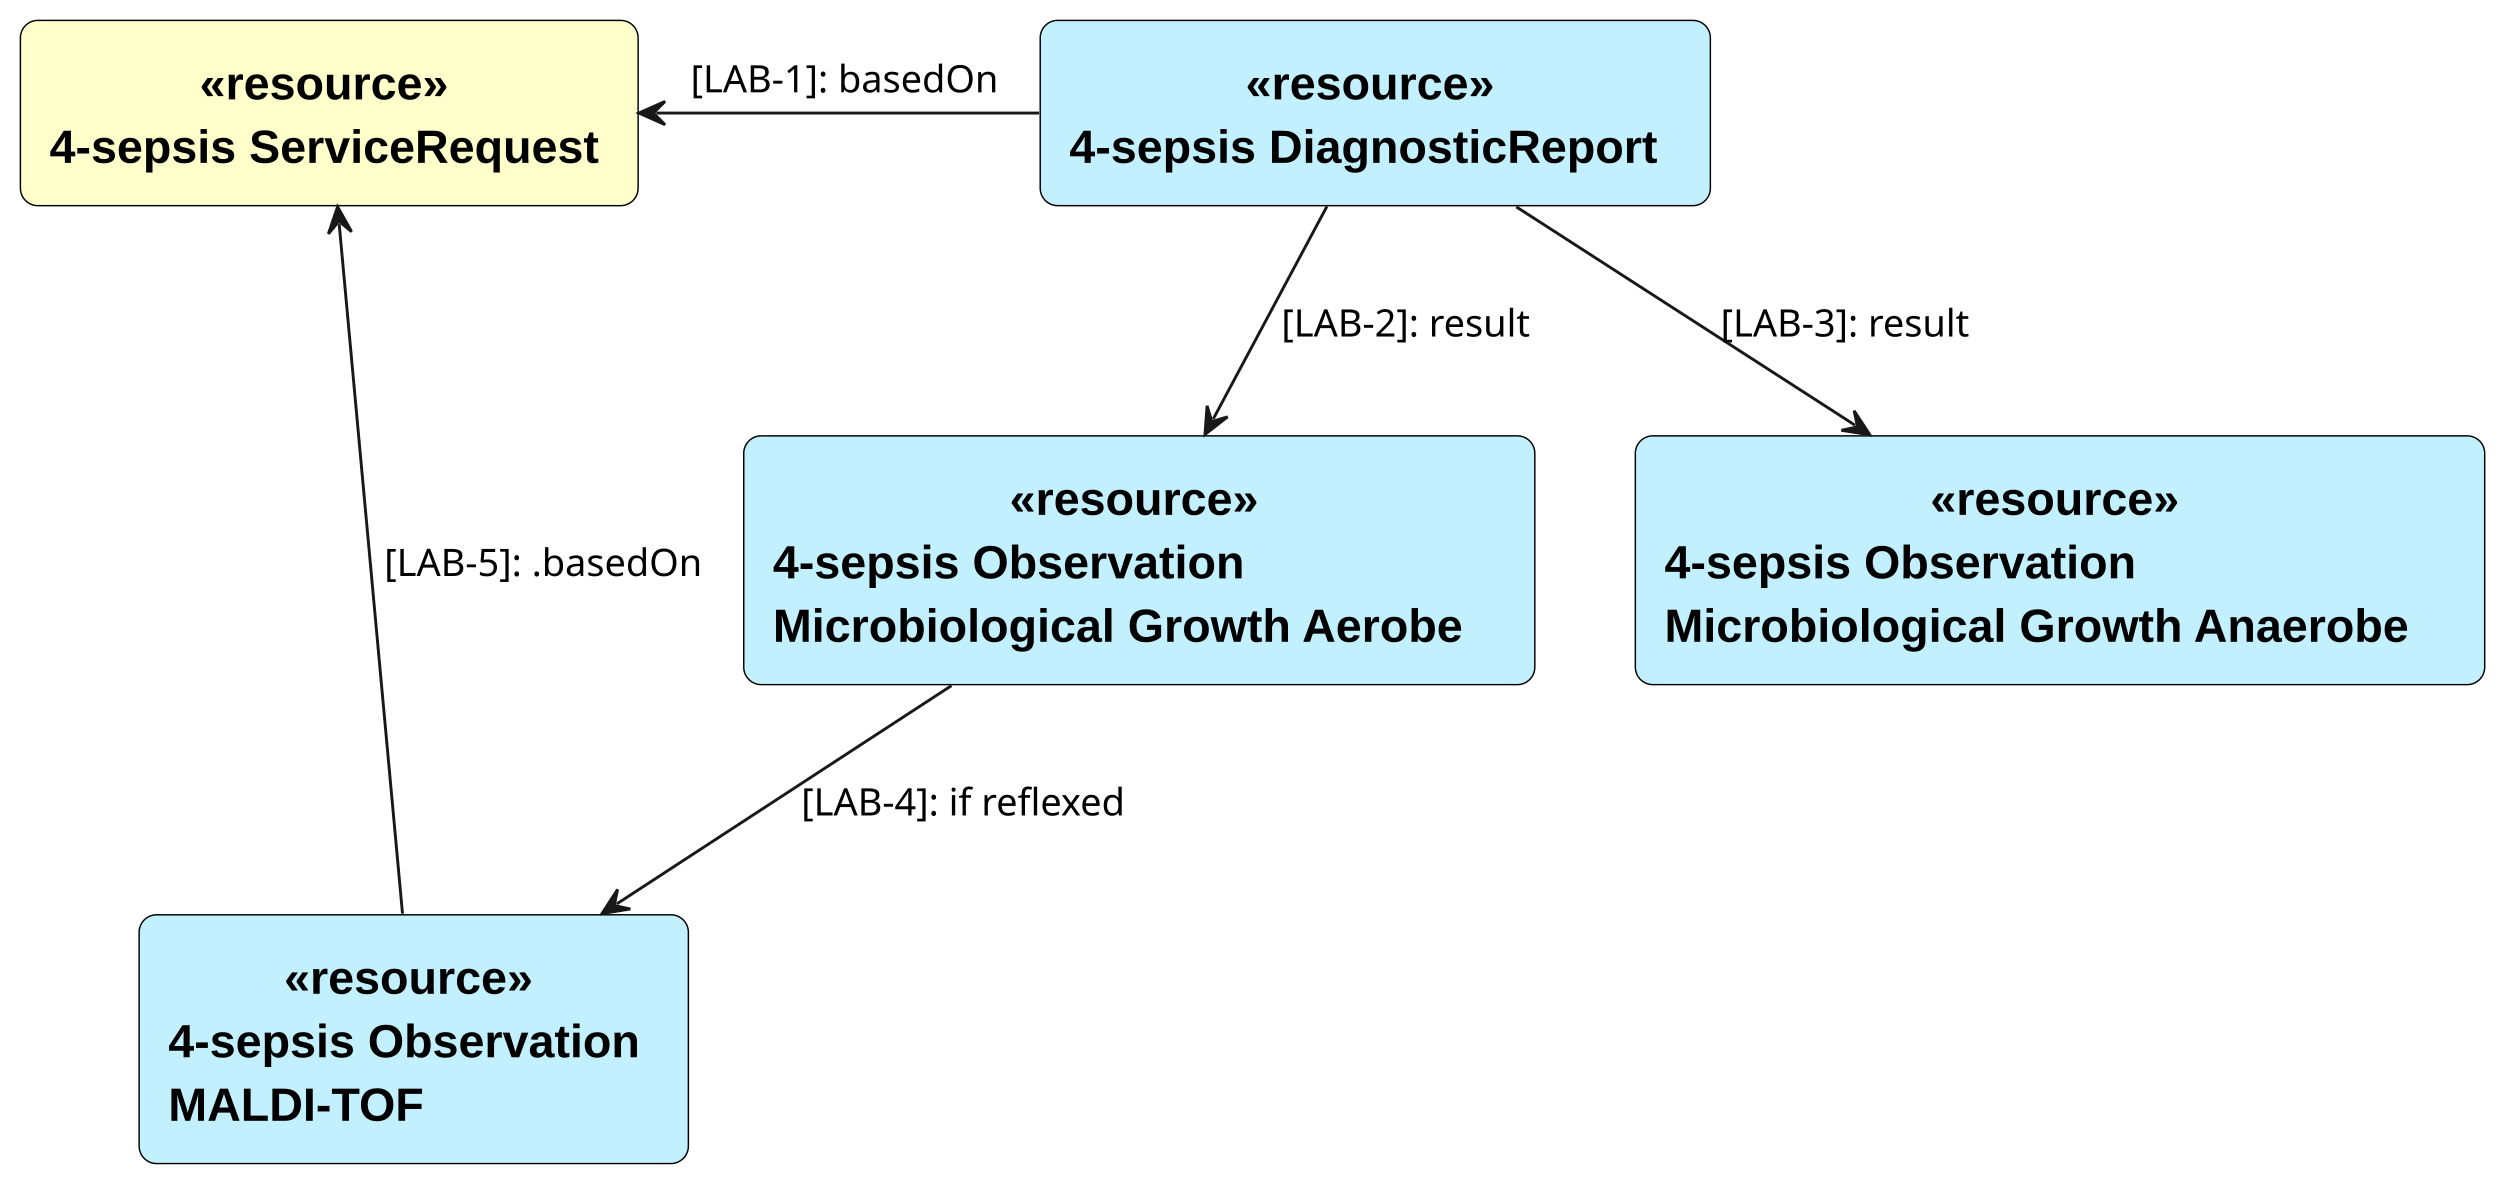
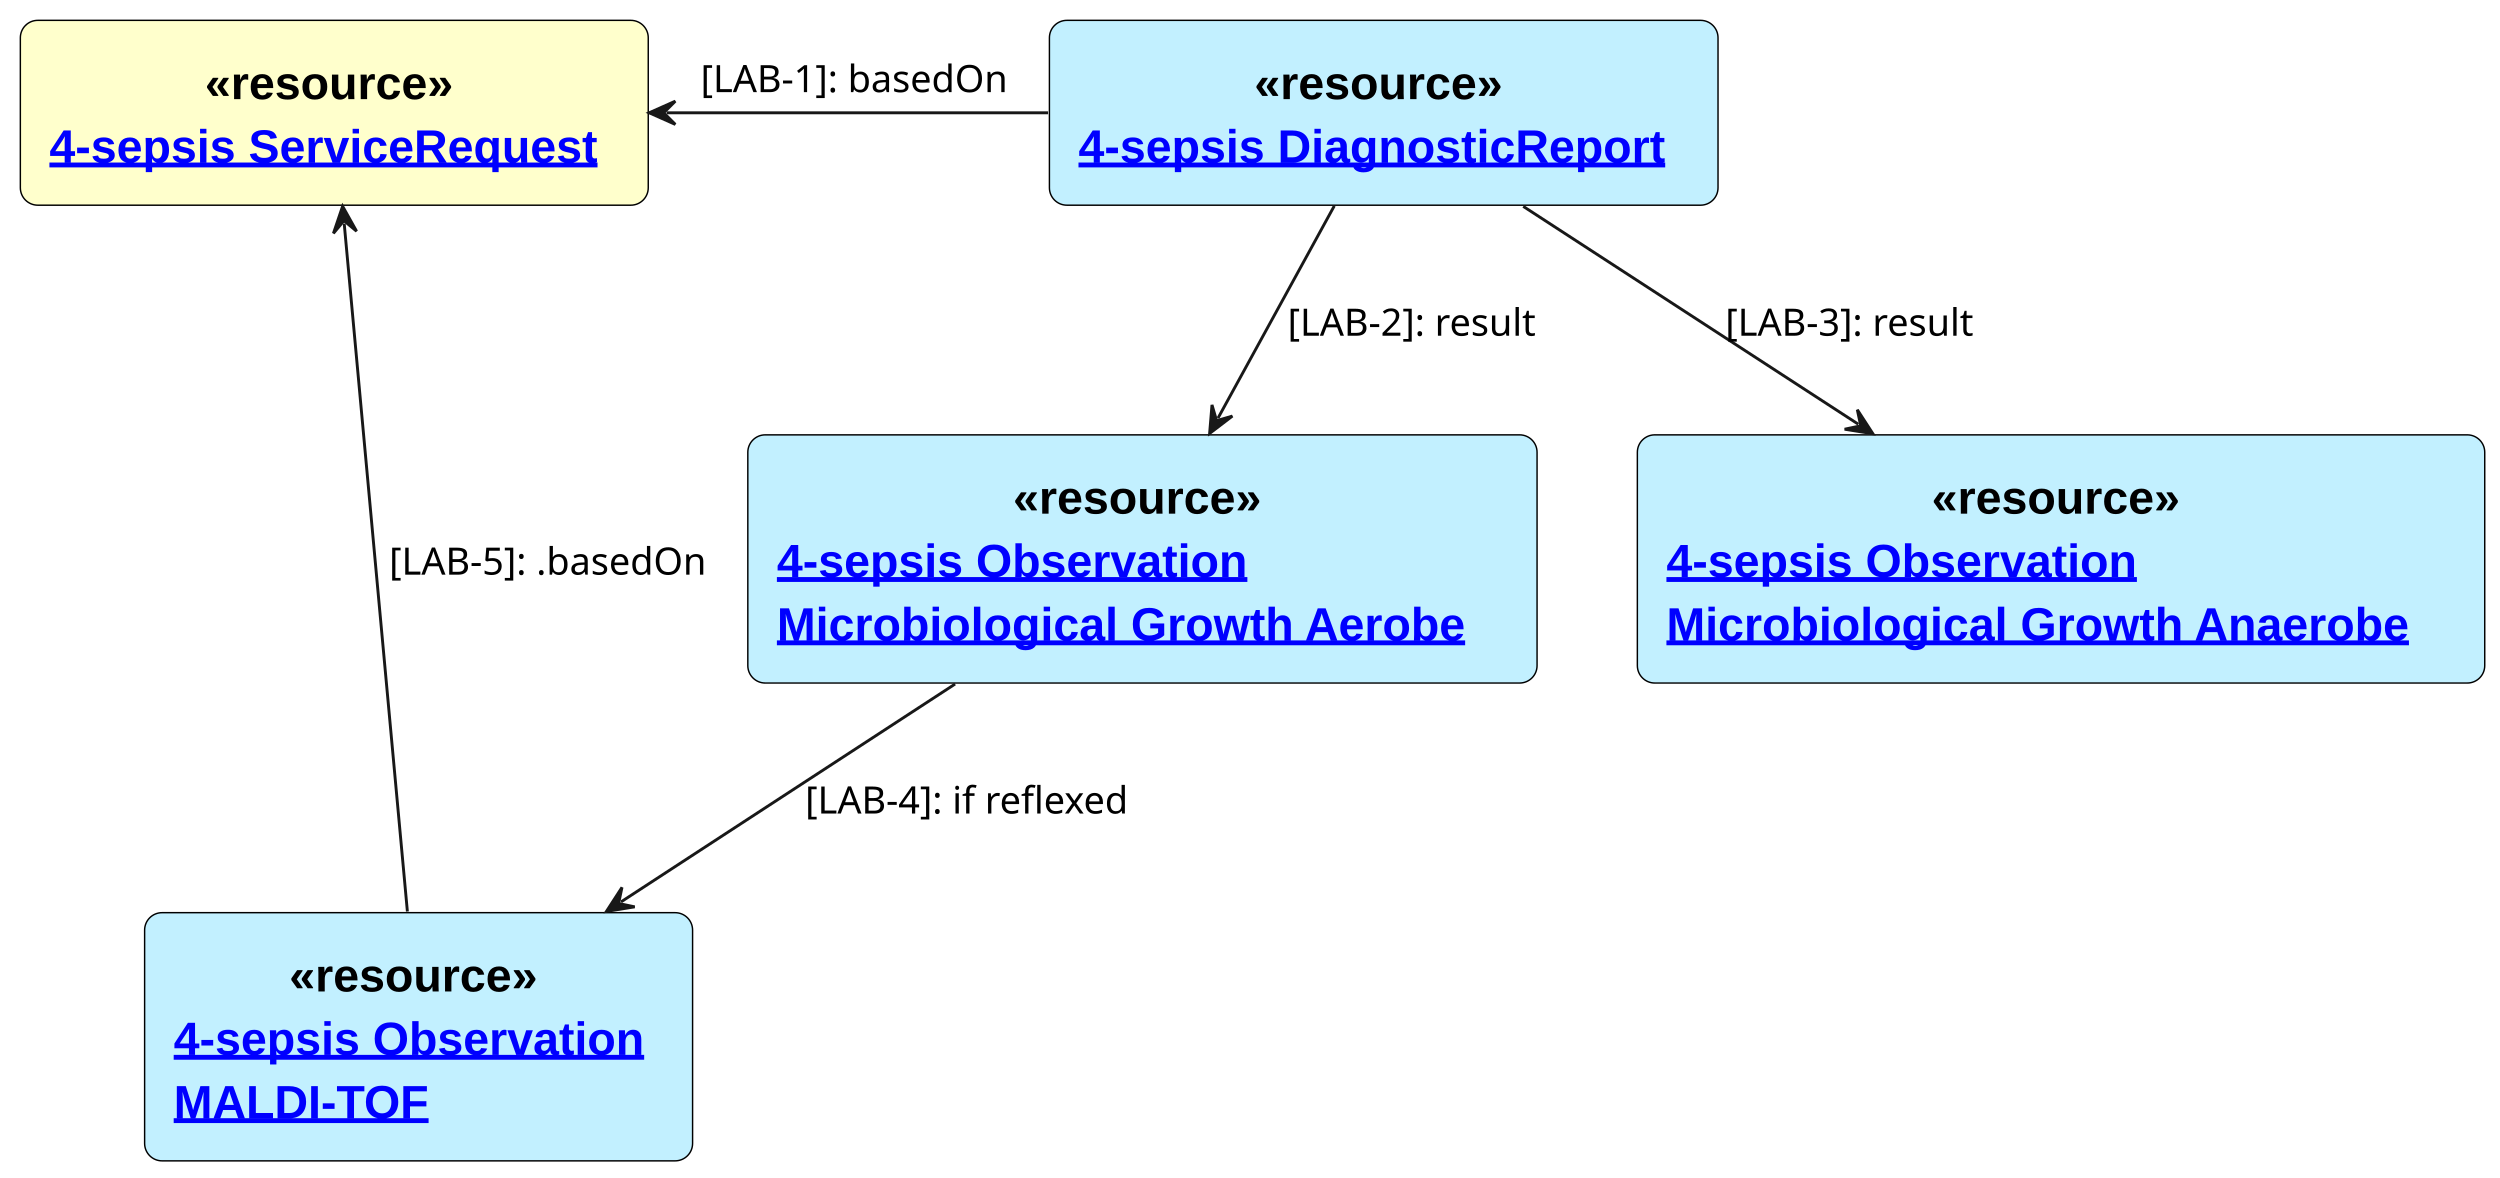
- <svg xmlns="http://www.w3.org/2000/svg" contentStyleType="text/css" height="405px" preserveAspectRatio="none" style="width:858px;height:405px;background:#FFFFFF;" version="1.1" viewBox="0 0 858 405" width="858px" zoomAndPan="magnify">
+ <svg xmlns="http://www.w3.org/2000/svg" xmlns:xlink="http://www.w3.org/1999/xlink" contentStyleType="text/css" height="405px" preserveAspectRatio="none" style="width:860px;height:405px;background:#FFFFFF;" version="1.1" viewBox="0 0 860 405" width="860px" zoomAndPan="magnify">
  <defs />
  <g>
    <g id="elem_SR">
-       <rect fill="#FFFFCC" height="63.584" rx="6" ry="6" style="stroke:#000000;stroke-width:0.5;" width="212" x="7" y="7" />
-       <text fill="#000000" font-family="Arial" font-size="16" font-weight="bold" lengthAdjust="spacing" textLength="89" x="68.5" y="34.104">«resource»</text>
-       <text fill="#000000" font-family="Arial" font-size="16" font-weight="bold" lengthAdjust="spacing" textLength="192" x="17" y="55.896">4-sepsis ServiceRequest</text>
+       <rect fill="#FFFFCC" height="63.584" rx="6" ry="6" style="stroke:#000000;stroke-width:0.5;" width="216" x="7" y="7" />
+       <text fill="#000000" font-family="Arial" font-size="16" font-weight="bold" lengthAdjust="spacing" textLength="89" x="70.5" y="34.104">«resource»</text>
+       <a href="ServiceRequest-4-sepsis-ServiceRequest.html" target="_top" title="ServiceRequest-4-sepsis-ServiceRequest.html" xlink:actuate="onRequest" xlink:href="ServiceRequest-4-sepsis-ServiceRequest.html" xlink:show="new" xlink:title="ServiceRequest-4-sepsis-ServiceRequest.html" xlink:type="simple">
+         <text fill="#0000FF" font-family="Arial" font-size="16" font-weight="bold" lengthAdjust="spacing" text-decoration="underline" textLength="192" x="17" y="55.896">4-sepsis ServiceRequest</text>
+       </a>
+       <text fill="#000000" font-family="Arial" font-size="16" font-weight="bold" lengthAdjust="spacing" textLength="4" x="209" y="55.896"> </text>
    </g>
    <g id="elem_DR">
-       <rect fill="#C2F0FF" height="63.584" rx="6" ry="6" style="stroke:#000000;stroke-width:0.5;" width="230" x="357" y="7" />
-       <text fill="#000000" font-family="Arial" font-size="16" font-weight="bold" lengthAdjust="spacing" textLength="89" x="427.5" y="34.104">«resource»</text>
-       <text fill="#000000" font-family="Arial" font-size="16" font-weight="bold" lengthAdjust="spacing" textLength="210" x="367" y="55.896">4-sepsis DiagnosticReport</text>
+       <rect fill="#C2F0FF" height="63.584" rx="6" ry="6" style="stroke:#000000;stroke-width:0.5;" width="230" x="361" y="7" />
+       <text fill="#000000" font-family="Arial" font-size="16" font-weight="bold" lengthAdjust="spacing" textLength="89" x="431.5" y="34.104">«resource»</text>
+       <a href="DiagnosticReport-4-sepsis-DiagnosticReport.html" target="_top" title="DiagnosticReport-4-sepsis-DiagnosticReport.html" xlink:actuate="onRequest" xlink:href="DiagnosticReport-4-sepsis-DiagnosticReport.html" xlink:show="new" xlink:title="DiagnosticReport-4-sepsis-DiagnosticReport.html" xlink:type="simple">
+         <text fill="#0000FF" font-family="Arial" font-size="16" font-weight="bold" lengthAdjust="spacing" text-decoration="underline" textLength="210" x="371" y="55.896">4-sepsis DiagnosticReport</text>
+       </a>
    </g>
    <g id="elem_OMA">
-       <rect fill="#C2F0FF" height="85.376" rx="6" ry="6" style="stroke:#000000;stroke-width:0.5;" width="271.5" x="255.25" y="149.59" />
-       <text fill="#000000" font-family="Arial" font-size="16" font-weight="bold" lengthAdjust="spacing" textLength="89" x="346.5" y="176.694">«resource»</text>
-       <text fill="#000000" font-family="Arial" font-size="16" font-weight="bold" lengthAdjust="spacing" textLength="168.5" x="265.25" y="198.486">4-sepsis Observation</text>
-       <text fill="#000000" font-family="Arial" font-size="16" font-weight="bold" lengthAdjust="spacing" textLength="251.5" x="265.25" y="220.278">Microbiological Growth Aerobe</text>
+       <rect fill="#C2F0FF" height="85.376" rx="6" ry="6" style="stroke:#000000;stroke-width:0.5;" width="271.5" x="257.25" y="149.59" />
+       <text fill="#000000" font-family="Arial" font-size="16" font-weight="bold" lengthAdjust="spacing" textLength="89" x="348.5" y="176.694">«resource»</text>
+       <a href="Observation-observationMicrobiolGrowthAerobe.html" target="_top" title="Observation-observationMicrobiolGrowthAerobe.html" xlink:actuate="onRequest" xlink:href="Observation-observationMicrobiolGrowthAerobe.html" xlink:show="new" xlink:title="Observation-observationMicrobiolGrowthAerobe.html" xlink:type="simple">
+         <text fill="#0000FF" font-family="Arial" font-size="16" font-weight="bold" lengthAdjust="spacing" text-decoration="underline" textLength="168.5" x="267.25" y="198.486">4-sepsis Observation</text>
+       </a>
+       <a href="Observation-observationMicrobiolGrowthAerobe.html" target="_top" title="Observation-observationMicrobiolGrowthAerobe.html" xlink:actuate="onRequest" xlink:href="Observation-observationMicrobiolGrowthAerobe.html" xlink:show="new" xlink:title="Observation-observationMicrobiolGrowthAerobe.html" xlink:type="simple">
+         <text fill="#0000FF" font-family="Arial" font-size="16" font-weight="bold" lengthAdjust="spacing" text-decoration="underline" textLength="251.5" x="267.25" y="220.278">Microbiological Growth Aerobe</text>
+       </a>
    </g>
    <g id="elem_OMANA">
-       <rect fill="#C2F0FF" height="85.376" rx="6" ry="6" style="stroke:#000000;stroke-width:0.5;" width="291.5" x="561.25" y="149.59" />
-       <text fill="#000000" font-family="Arial" font-size="16" font-weight="bold" lengthAdjust="spacing" textLength="89" x="662.5" y="176.694">«resource»</text>
-       <text fill="#000000" font-family="Arial" font-size="16" font-weight="bold" lengthAdjust="spacing" textLength="168.5" x="571.25" y="198.486">4-sepsis Observation</text>
-       <text fill="#000000" font-family="Arial" font-size="16" font-weight="bold" lengthAdjust="spacing" textLength="271.5" x="571.25" y="220.278">Microbiological Growth Anaerobe</text>
+       <rect fill="#C2F0FF" height="85.376" rx="6" ry="6" style="stroke:#000000;stroke-width:0.5;" width="291.5" x="563.25" y="149.59" />
+       <text fill="#000000" font-family="Arial" font-size="16" font-weight="bold" lengthAdjust="spacing" textLength="89" x="664.5" y="176.694">«resource»</text>
+       <a href="Observation-observationMicrobiolGrowthAnaerobe.html" target="_top" title="Observation-observationMicrobiolGrowthAnaerobe.html" xlink:actuate="onRequest" xlink:href="Observation-observationMicrobiolGrowthAnaerobe.html" xlink:show="new" xlink:title="Observation-observationMicrobiolGrowthAnaerobe.html" xlink:type="simple">
+         <text fill="#0000FF" font-family="Arial" font-size="16" font-weight="bold" lengthAdjust="spacing" text-decoration="underline" textLength="168.5" x="573.25" y="198.486">4-sepsis Observation</text>
+       </a>
+       <a href="Observation-observationMicrobiolGrowthAnaerobe.html" target="_top" title="Observation-observationMicrobiolGrowthAnaerobe.html" xlink:actuate="onRequest" xlink:href="Observation-observationMicrobiolGrowthAnaerobe.html" xlink:show="new" xlink:title="Observation-observationMicrobiolGrowthAnaerobe.html" xlink:type="simple">
+         <text fill="#0000FF" font-family="Arial" font-size="16" font-weight="bold" lengthAdjust="spacing" text-decoration="underline" textLength="271.5" x="573.25" y="220.278">Microbiological Growth Anaerobe</text>
+       </a>
    </g>
    <g id="elem_OMT">
-       <rect fill="#C2F0FF" height="85.376" rx="6" ry="6" style="stroke:#000000;stroke-width:0.5;" width="188.5" x="47.75" y="313.96" />
-       <text fill="#000000" font-family="Arial" font-size="16" font-weight="bold" lengthAdjust="spacing" textLength="89" x="97.5" y="341.064">«resource»</text>
-       <text fill="#000000" font-family="Arial" font-size="16" font-weight="bold" lengthAdjust="spacing" textLength="168.5" x="57.75" y="362.856">4-sepsis Observation</text>
-       <text fill="#000000" font-family="Arial" font-size="16" font-weight="bold" lengthAdjust="spacing" textLength="89.5" x="57.75" y="384.648">MALDI-TOF</text>
+       <rect fill="#C2F0FF" height="85.376" rx="6" ry="6" style="stroke:#000000;stroke-width:0.5;" width="188.5" x="49.75" y="313.96" />
+       <text fill="#000000" font-family="Arial" font-size="16" font-weight="bold" lengthAdjust="spacing" textLength="89" x="99.5" y="341.064">«resource»</text>
+       <a href="Observation-observationMALDI-TOF.html" target="_top" title="Observation-observationMALDI-TOF.html" xlink:actuate="onRequest" xlink:href="Observation-observationMALDI-TOF.html" xlink:show="new" xlink:title="Observation-observationMALDI-TOF.html" xlink:type="simple">
+         <text fill="#0000FF" font-family="Arial" font-size="16" font-weight="bold" lengthAdjust="spacing" text-decoration="underline" textLength="168.5" x="59.75" y="362.856">4-sepsis Observation</text>
+       </a>
+       <a href="Observation-observationMALDI-TOF.html" target="_top" title="Observation-observationMALDI-TOF.html" xlink:actuate="onRequest" xlink:href="Observation-observationMALDI-TOF.html" xlink:show="new" xlink:title="Observation-observationMALDI-TOF.html" xlink:type="simple">
+         <text fill="#0000FF" font-family="Arial" font-size="16" font-weight="bold" lengthAdjust="spacing" text-decoration="underline" textLength="89.5" x="59.75" y="384.648">MALDI-TOF</text>
+       </a>
    </g>
    <g id="link_SR_DR">
-       <path d="M225.25,38.8 C268.47,38.8 312.52,38.8 356.62,38.8 " fill="none" id="SR-backto-DR" style="stroke:#181818;stroke-width:1.0;" />
-       <polygon fill="#181818" points="219.25,38.8,228.25,42.8,224.25,38.8,228.25,34.8,219.25,38.8" style="stroke:#181818;stroke-width:1.0;" />
-       <text fill="#000000" font-family="sans-serif" font-size="13" lengthAdjust="spacing" textLength="102" x="237" y="31.697">[LAB-1]: basedOn</text>
+       <path d="M229.31,38.8 C272.61,38.8 316.55,38.8 360.54,38.8 " fill="none" id="SR-backto-DR" style="stroke:#181818;stroke-width:1.0;" />
+       <polygon fill="#181818" points="223.31,38.8,232.31,42.8,228.31,38.8,232.31,34.8,223.31,38.8" style="stroke:#181818;stroke-width:1.0;" />
+       <text fill="#000000" font-family="sans-serif" font-size="13" lengthAdjust="spacing" textLength="102" x="241" y="31.697">[LAB-1]: basedOn</text>
    </g>
    <g id="link_DR_OMA">
-       <path d="M455.41,70.82 C443.33,93.41 429.66,118.979 416.38,143.809 " fill="none" id="DR-to-OMA" style="stroke:#181818;stroke-width:1.0;" />
-       <polygon fill="#181818" points="413.55,149.1,421.322,143.05,415.908,144.691,414.267,139.277,413.55,149.1" style="stroke:#181818;stroke-width:1.0;" />
-       <text fill="#000000" font-family="sans-serif" font-size="13" lengthAdjust="spacing" textLength="82" x="439.75" y="115.487">[LAB-2]: result</text>
+       <path d="M459,70.82 C446.62,93.41 432.592,119.008 418.992,143.838 " fill="none" id="DR-to-OMA" style="stroke:#181818;stroke-width:1.0;" />
+       <polygon fill="#181818" points="416.11,149.1,423.942,143.128,418.512,144.715,416.925,139.285,416.11,149.1" style="stroke:#181818;stroke-width:1.0;" />
+       <text fill="#000000" font-family="sans-serif" font-size="13" lengthAdjust="spacing" textLength="82" x="442.93" y="115.487">[LAB-2]: result</text>
    </g>
    <g id="link_DR_OMANA">
-       <path d="M520.41,71 C555.48,93.6 598.237,121.169 636.677,145.949 " fill="none" id="DR-to-OMANA" style="stroke:#181818;stroke-width:1.0;" />
-       <polygon fill="#181818" points="641.72,149.2,636.323,140.962,637.518,146.491,631.988,147.686,641.72,149.2" style="stroke:#181818;stroke-width:1.0;" />
-       <text fill="#000000" font-family="sans-serif" font-size="13" lengthAdjust="spacing" textLength="82" x="590.5" y="115.487">[LAB-3]: result</text>
+       <path d="M524,71 C558.77,93.6 601.13,121.15 639.25,145.93 " fill="none" id="DR-to-OMANA" style="stroke:#181818;stroke-width:1.0;" />
+       <polygon fill="#181818" points="644.28,149.2,638.914,140.941,640.088,146.475,634.554,147.649,644.28,149.2" style="stroke:#181818;stroke-width:1.0;" />
+       <text fill="#000000" font-family="sans-serif" font-size="13" lengthAdjust="spacing" textLength="82" x="593.5" y="115.487">[LAB-3]: result</text>
    </g>
    <g id="link_OMA_OMT">
-       <path d="M326.55,235.3 C289.66,259.36 248.556,286.173 211.636,310.243 " fill="none" id="OMA-to-OMT" style="stroke:#181818;stroke-width:1.0;" />
-       <polygon fill="#181818" points="206.61,313.52,216.334,311.956,210.798,310.789,211.965,305.254,206.61,313.52" style="stroke:#181818;stroke-width:1.0;" />
-       <text fill="#000000" font-family="sans-serif" font-size="13" lengthAdjust="spacing" textLength="106" x="274.97" y="279.857">[LAB-4]: if reflexed</text>
+       <path d="M328.55,235.3 C291.66,259.36 250.556,286.173 213.636,310.243 " fill="none" id="OMA-to-OMT" style="stroke:#181818;stroke-width:1.0;" />
+       <polygon fill="#181818" points="208.61,313.52,218.334,311.956,212.798,310.789,213.965,305.254,208.61,313.52" style="stroke:#181818;stroke-width:1.0;" />
+       <text fill="#000000" font-family="sans-serif" font-size="13" lengthAdjust="spacing" textLength="106" x="276.97" y="279.857">[LAB-4]: if reflexed</text>
    </g>
    <g id="link_SR_OMT">
-       <path d="M116.409,76.925 C121.649,133.965 132.23,249.25 138.14,313.56 " fill="none" id="SR-backto-OMT" style="stroke:#181818;stroke-width:1.0;" />
-       <polygon fill="#181818" points="115.86,70.95,112.7,80.278,116.317,75.929,120.666,79.546,115.86,70.95" style="stroke:#181818;stroke-width:1.0;" />
-       <text fill="#000000" font-family="sans-serif" font-size="13" lengthAdjust="spacing" textLength="105" x="131.86" y="197.677">[LAB-5]: .basedOn</text>
+       <path d="M118.409,76.925 C123.649,133.965 134.23,249.25 140.14,313.56 " fill="none" id="SR-backto-OMT" style="stroke:#181818;stroke-width:1.0;" />
+       <polygon fill="#181818" points="117.86,70.95,114.7,80.278,118.317,75.929,122.666,79.546,117.86,70.95" style="stroke:#181818;stroke-width:1.0;" />
+       <text fill="#000000" font-family="sans-serif" font-size="13" lengthAdjust="spacing" textLength="105" x="133.86" y="197.677">[LAB-5]: .basedOn</text>
    </g>
  </g>
</svg>
